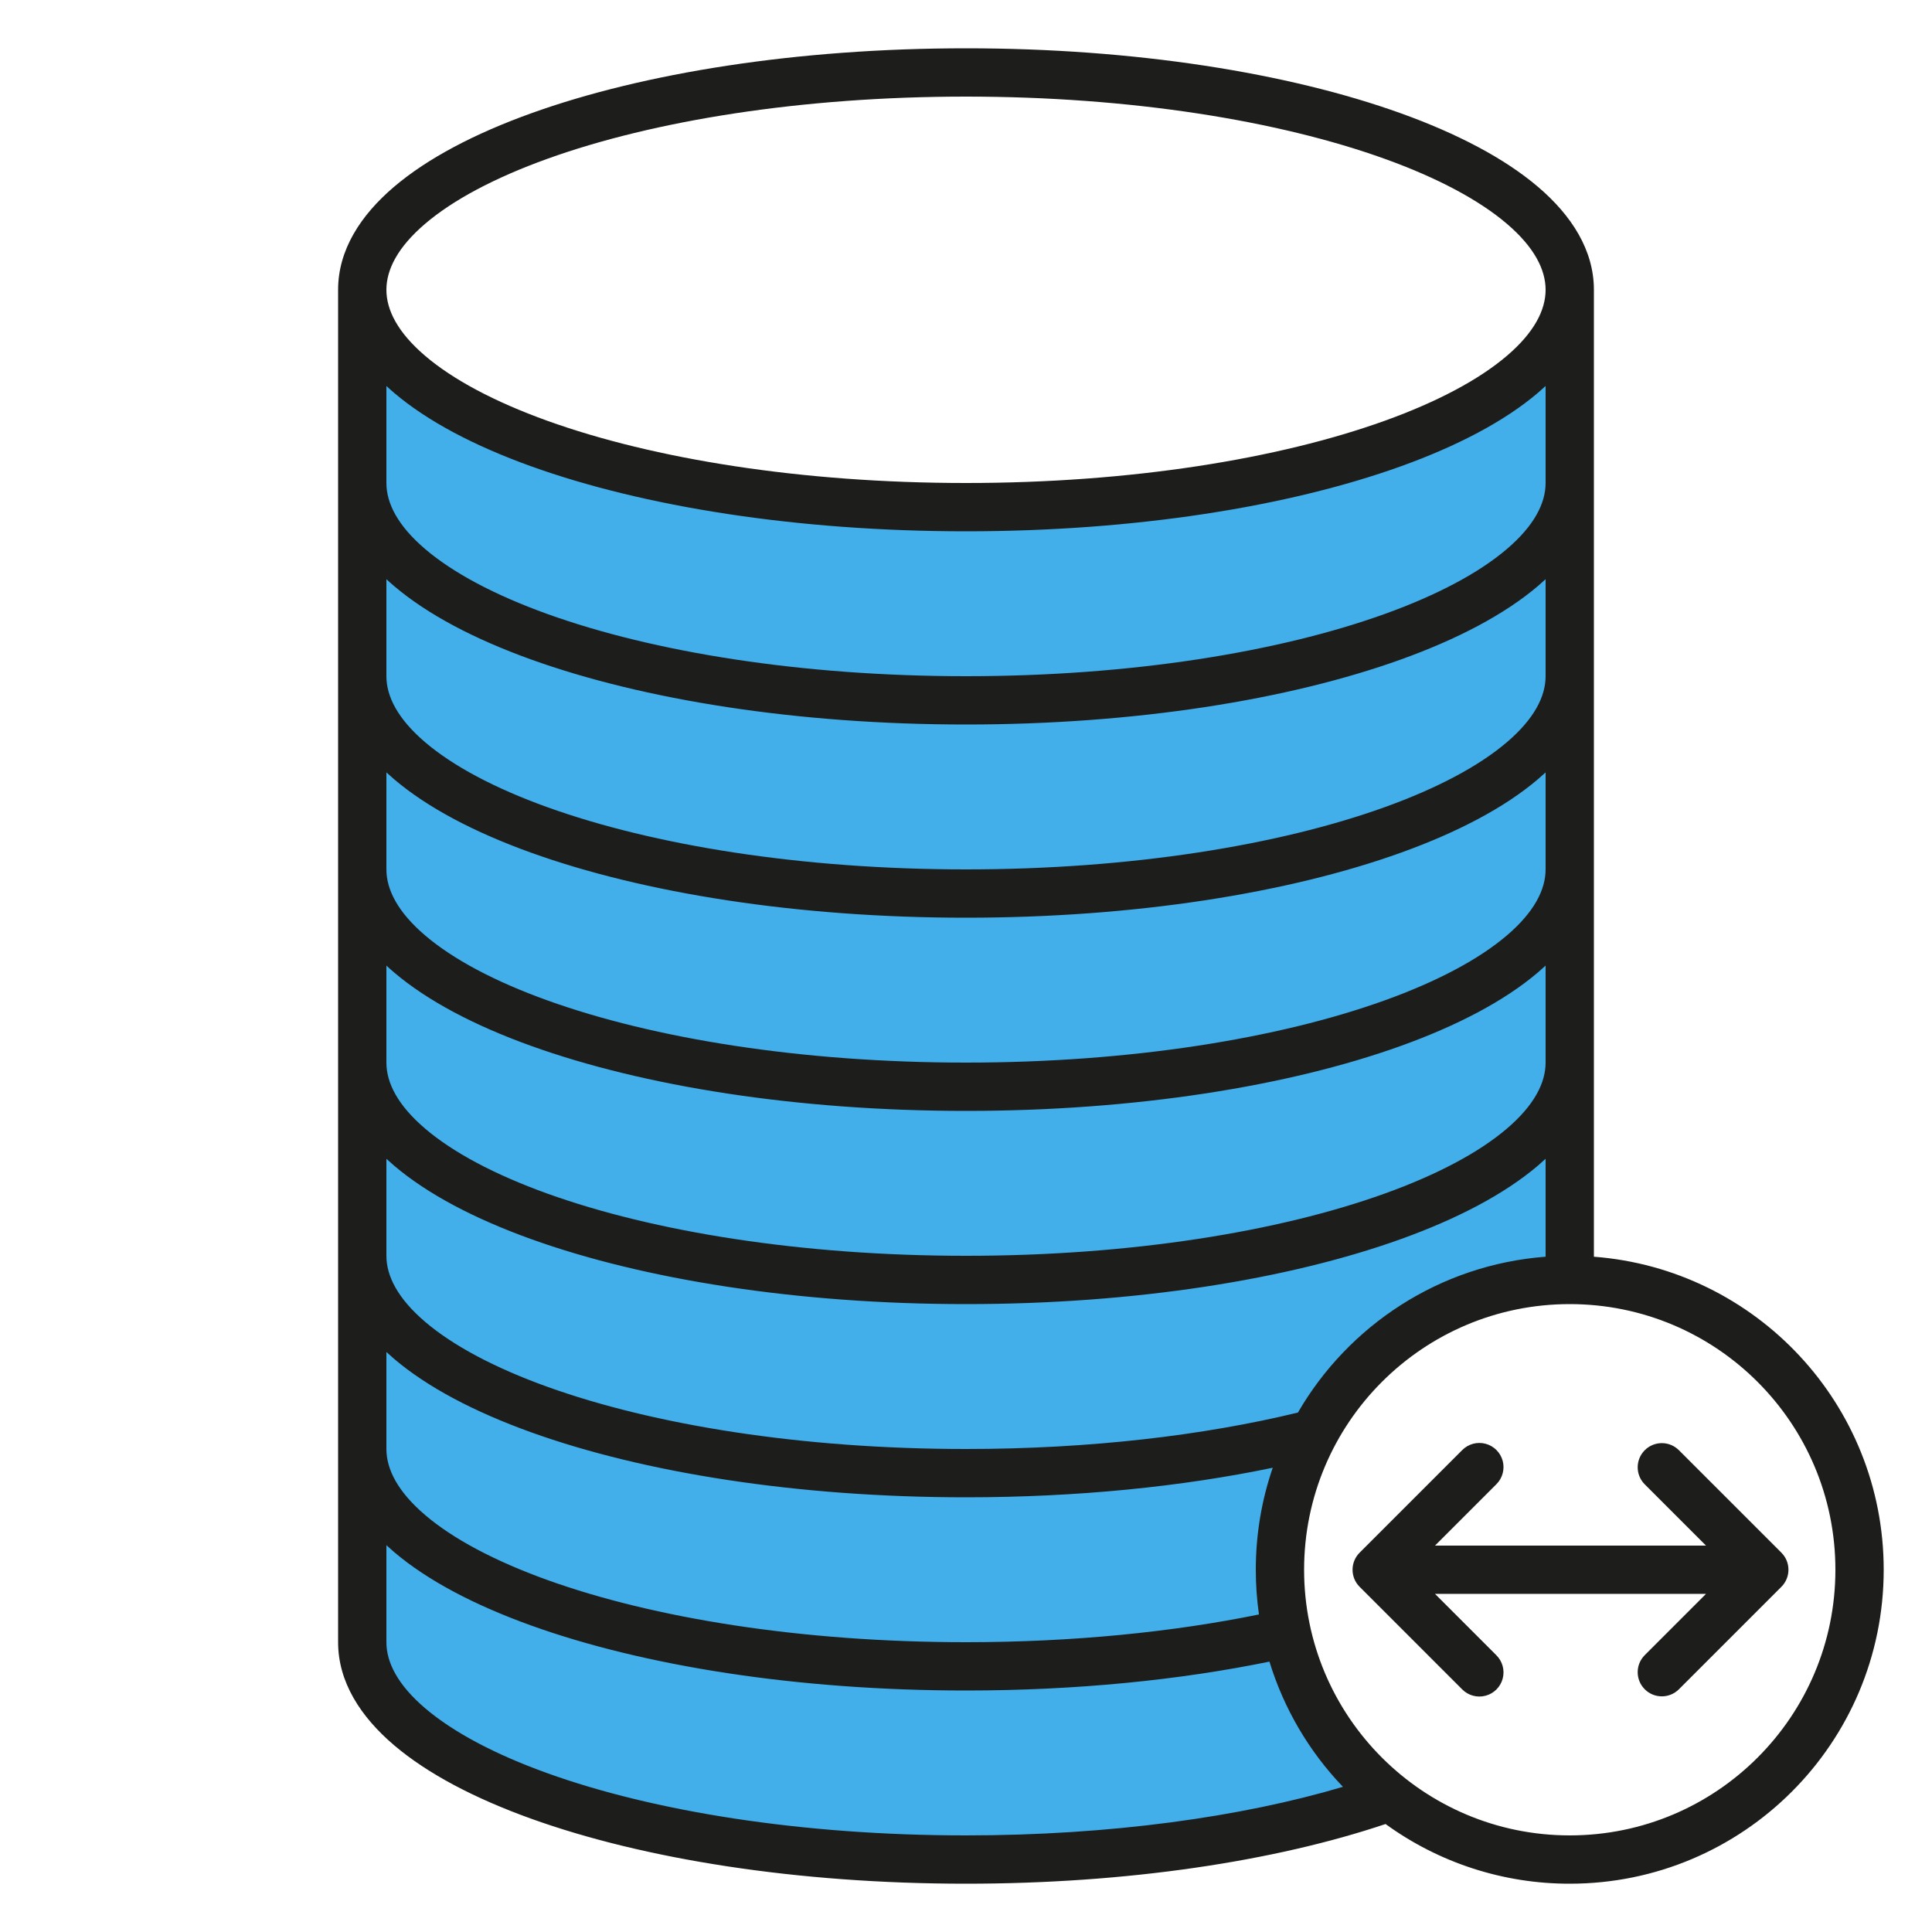
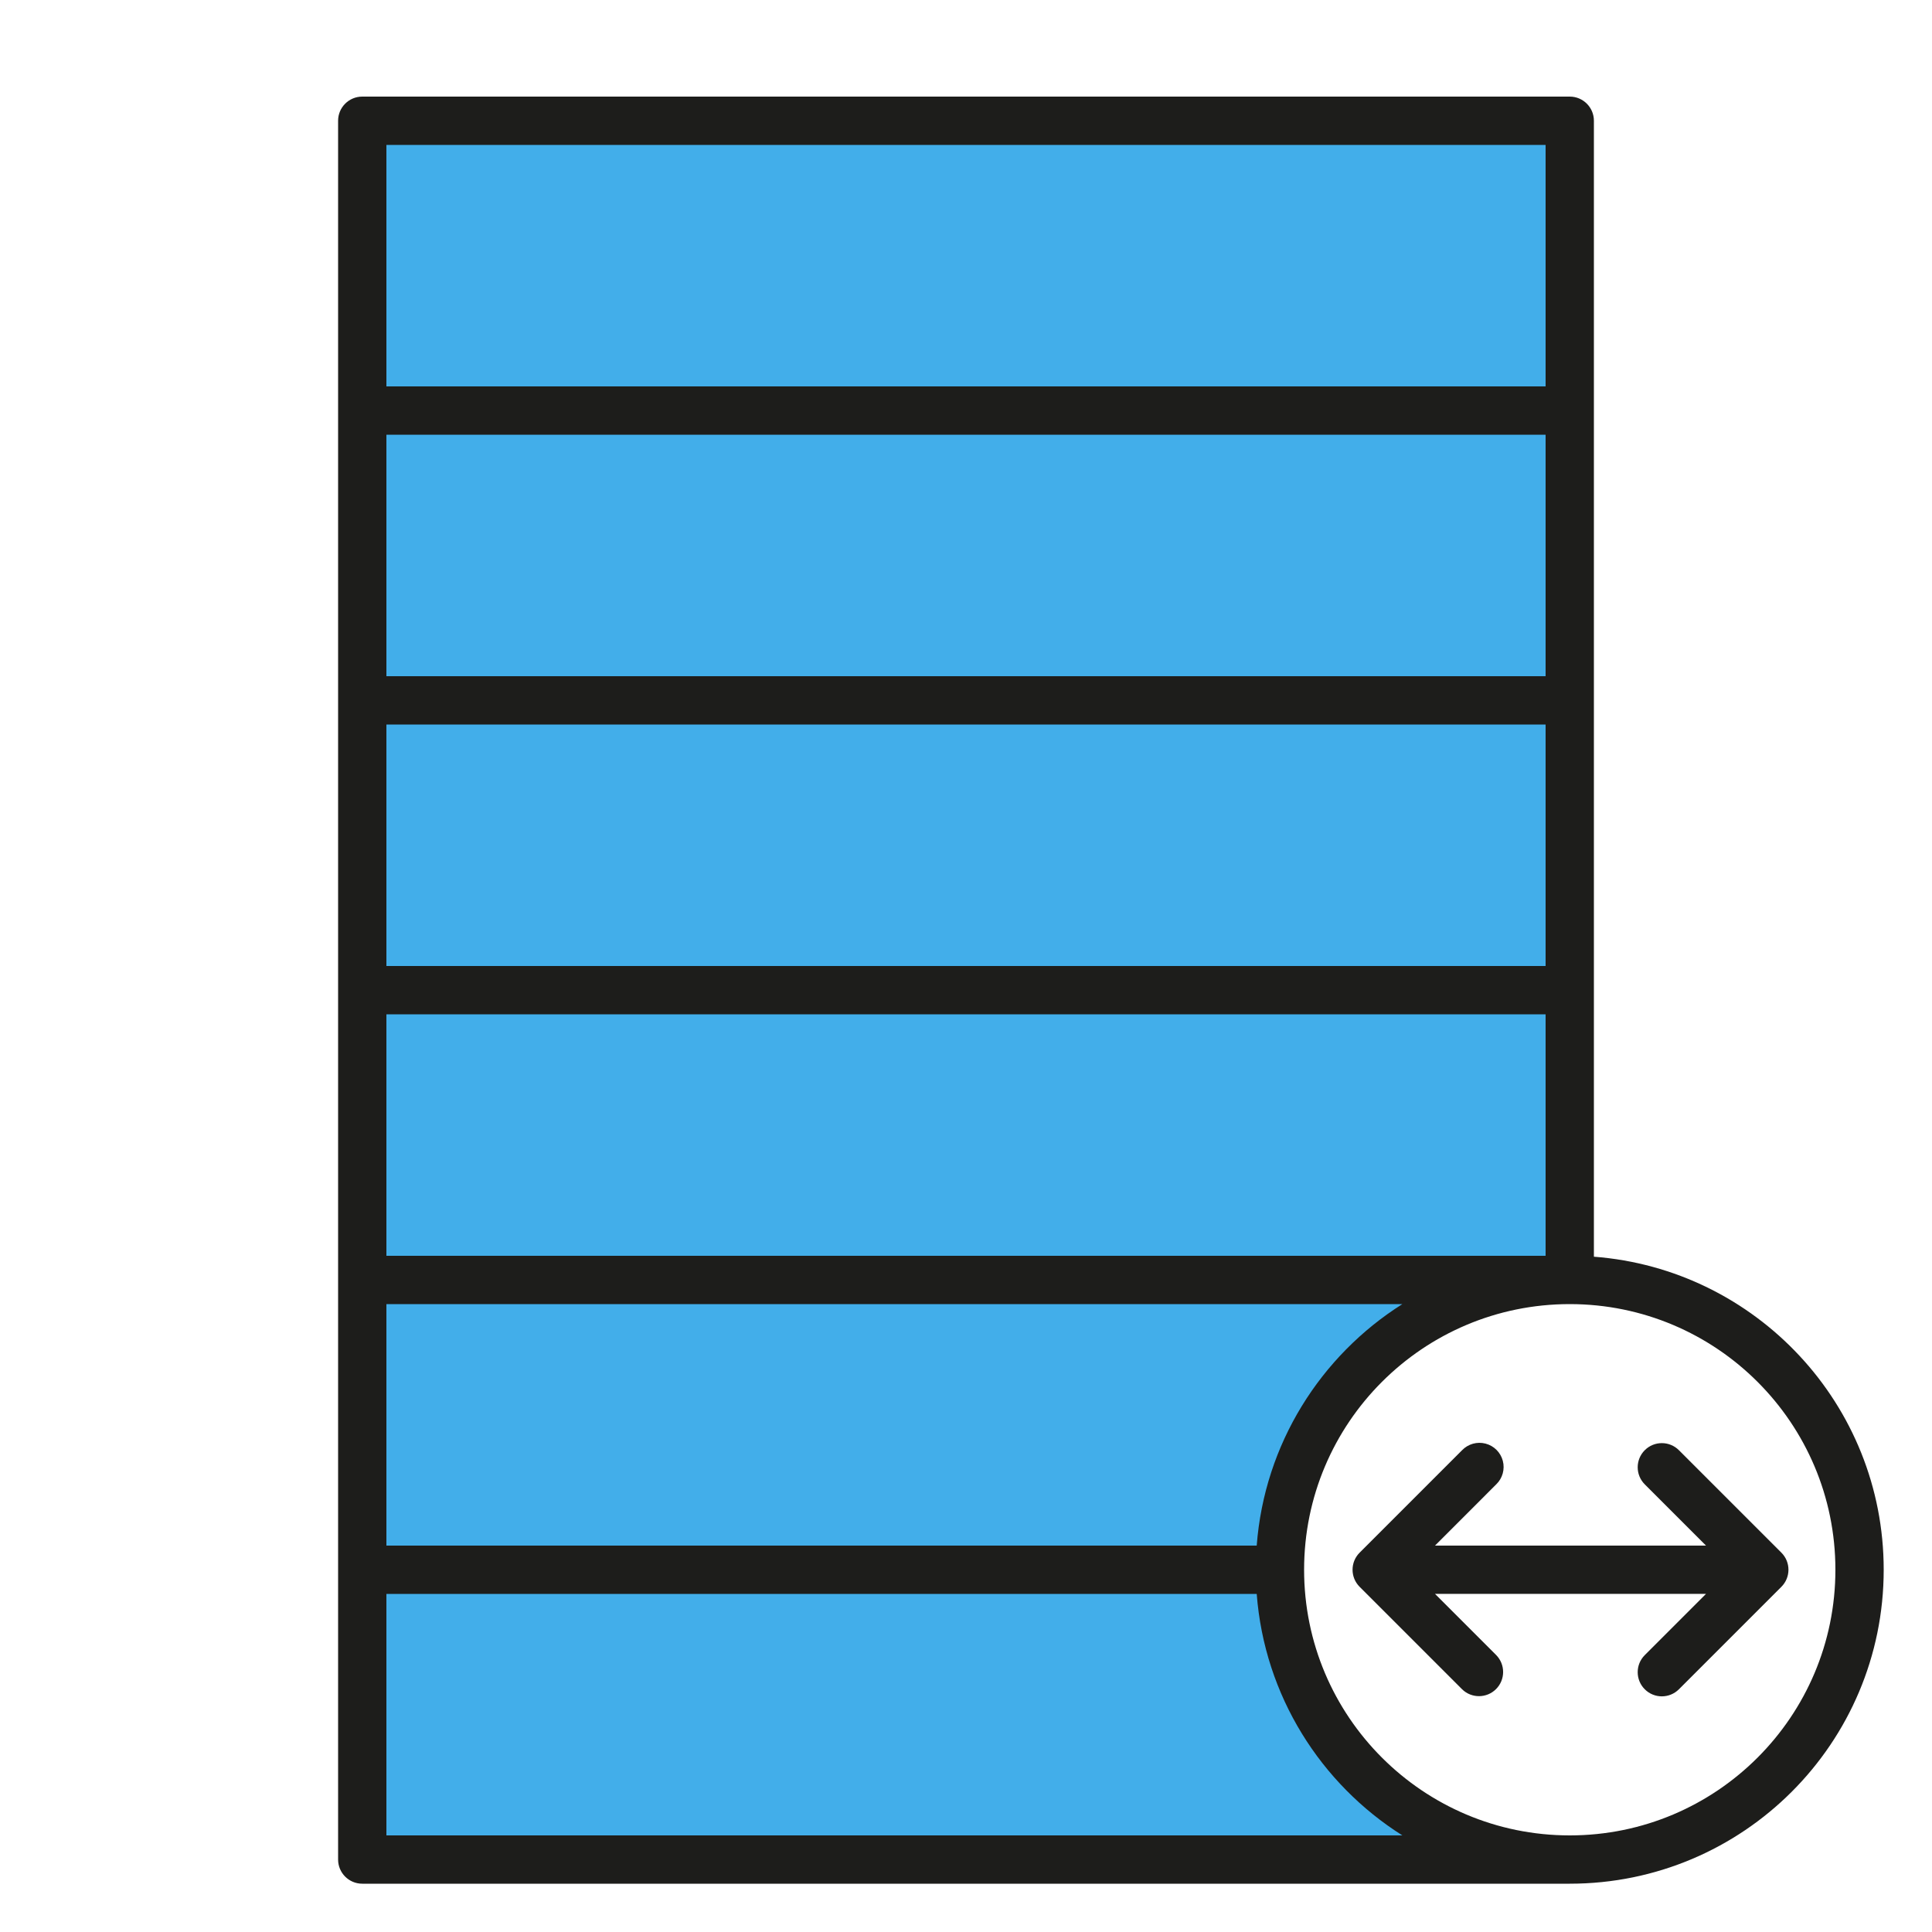
<svg xmlns="http://www.w3.org/2000/svg" fill="none" viewBox="0 0 320 320">
  <g id="funds-switch">
-     <path id="lg-icon-fill-primary" fill="#42aeea" d="M160 84c55.228 0 100-16.118 100-36v164c-26.51 0-48 21.49-48 48 0 15.253 7.114 28.844 18.206 37.636C212.151 304.045 187.358 308 160 308c-55.228 0-100-16.118-100-36V48c0 19.882 44.772 36 100 36" />
+     <path id="lg-icon-fill-primary" fill="#42aeea" d="M260.001 212C233.491 212 212 233.49 212 260s21.49 48 48 48H60.001V19h200z" />
    <g id="Outlines" fill="#1d1d1b">
-       <path d="M247.824 274.141a4 4 0 1 1-5.656 5.657l-16.971-16.971a4 4 0 0 1 0-5.657l16.971-16.97a4 4 0 1 1 5.656 5.657l-10.142 10.142h44.884l-10.142-10.142a4 4 0 0 1 5.657-5.657l16.971 16.97a4 4 0 0 1 0 5.657l-16.971 16.971a4 4 0 0 1-5.657-5.657l10.142-10.142h-44.884z" />
-       <path fill-rule="evenodd" d="M56 48c0-6.592 3.722-12.34 9.266-17.059 5.56-4.732 13.368-8.812 22.668-12.16C106.57 12.072 132.048 8 160 8s53.431 4.072 72.066 10.78c9.3 3.349 17.109 7.43 22.668 12.161C260.278 35.66 264 41.408 264 48v160.152c26.85 2.042 48 24.475 48 51.848 0 28.719-23.281 52-52 52a51.77 51.77 0 0 1-30.508-9.885C211.118 308.288 186.686 312 160 312c-27.952 0-53.431-4.072-72.066-10.781-9.3-3.348-17.109-7.428-22.668-12.16C59.722 284.341 56 278.591 56 272zm8 0c0-3.35 1.874-7.071 6.451-10.967 4.561-3.882 11.397-7.559 20.193-10.725C108.203 19.987 132.723 16 160 16s51.797 3.987 69.356 10.308c8.796 3.166 15.632 6.843 20.193 10.725C254.126 40.93 256 44.65 256 48s-1.874 7.071-6.451 10.967c-4.561 3.882-11.397 7.559-20.193 10.725C211.797 76.013 187.277 80 160 80s-51.797-3.987-69.356-10.308c-8.796-3.166-15.632-6.843-20.193-10.725C65.874 55.07 64 51.35 64 48m158.434 247.956a51.96 51.96 0 0 1-12.173-20.742C195.362 278.273 178.205 280 160 280c-27.952 0-53.431-4.072-72.066-10.781-9.3-3.348-17.109-7.428-22.668-12.16A38 38 0 0 1 64 255.933V272c0 3.35 1.874 7.071 6.451 10.967 4.561 3.882 11.397 7.559 20.193 10.725C108.203 300.013 132.723 304 160 304c23.858 0 45.608-3.05 62.434-8.044m-13.911-28.552A52.4 52.4 0 0 1 208 260c0-5.916.988-11.6 2.807-16.898C195.781 246.23 178.428 248 160 248c-27.952 0-53.431-4.072-72.066-10.781-9.3-3.348-17.109-7.428-22.668-12.16A38 38 0 0 1 64 223.933V240c0 3.35 1.874 7.071 6.451 10.967 4.561 3.882 11.397 7.559 20.193 10.725C108.203 268.013 132.723 272 160 272c17.723 0 34.281-1.683 48.523-4.596m6.456-33.442c8.366-14.435 23.476-24.475 41.02-25.81L256 208v-16.067q-.616.573-1.266 1.126c-5.559 4.732-13.368 8.812-22.668 12.16C213.431 211.928 187.952 216 160 216s-53.431-4.072-72.066-10.781c-9.3-3.348-17.109-7.428-22.668-12.16A38 38 0 0 1 64 191.933V208c0 3.35 1.874 7.071 6.451 10.967 4.561 3.882 11.397 7.559 20.193 10.725C108.203 236.013 132.723 240 160 240c20.471 0 39.39-2.246 54.979-6.038M256 63.933V80c0 3.35-1.874 7.071-6.451 10.967-4.561 3.882-11.397 7.559-20.193 10.725C211.797 108.013 187.277 112 160 112s-51.797-3.987-69.356-10.308c-8.796-3.166-15.632-6.843-20.193-10.725C65.874 87.07 64 83.35 64 80V63.933q.615.573 1.266 1.126c5.56 4.732 13.368 8.812 22.668 12.16C106.57 83.928 132.048 88 160 88s53.431-4.072 72.066-10.78c9.3-3.349 17.109-7.43 22.668-12.161q.65-.553 1.266-1.126M64 112V95.933q.615.573 1.266 1.126c5.56 4.732 13.368 8.812 22.668 12.16C106.57 115.928 132.048 120 160 120s53.431-4.072 72.066-10.781c9.3-3.348 17.109-7.428 22.668-12.16q.65-.553 1.266-1.126V112c0 3.35-1.874 7.071-6.451 10.967-4.561 3.882-11.397 7.559-20.193 10.725C211.797 140.013 187.277 144 160 144s-51.797-3.987-69.356-10.308c-8.796-3.166-15.632-6.843-20.193-10.725C65.874 119.071 64 115.35 64 112m0 15.933V144c0 3.35 1.874 7.071 6.451 10.967 4.561 3.882 11.397 7.559 20.193 10.725C108.203 172.013 132.723 176 160 176s51.797-3.987 69.356-10.308c8.796-3.166 15.632-6.843 20.193-10.725C254.126 151.071 256 147.35 256 144v-16.067q-.616.573-1.266 1.126c-5.559 4.732-13.368 8.812-22.668 12.16C213.431 147.928 187.952 152 160 152s-53.431-4.072-72.066-10.781c-9.3-3.348-17.109-7.428-22.668-12.16A38 38 0 0 1 64 127.933M64 176v-16.067q.615.573 1.266 1.126c5.56 4.732 13.368 8.812 22.668 12.16C106.57 179.928 132.048 184 160 184s53.431-4.072 72.066-10.781c9.3-3.348 17.109-7.428 22.668-12.16a38 38 0 0 0 1.266-1.126V176c0 3.35-1.874 7.071-6.451 10.967-4.561 3.882-11.397 7.559-20.193 10.725C211.797 204.013 187.277 208 160 208s-51.797-3.987-69.356-10.308c-8.796-3.166-15.632-6.843-20.193-10.725C65.874 183.071 64 179.35 64 176m196 128c24.301 0 44-19.699 44-44s-19.699-44-44-44-44 19.699-44 44 19.699 44 44 44" clip-rule="evenodd" />
+       <path d="M272.425 240.199a4 4 0 0 1 5.657 0l16.971 16.97a4 4 0 0 1 0 5.657l-16.971 16.971a4 4 0 0 1-5.657-5.657l10.141-10.142h-44.883l10.141 10.142a4 4 0 0 1-5.656 5.657l-16.971-16.971a4 4 0 0 1 0-5.657l16.971-16.97a4 4 0 1 1 5.656 5.656l-10.142 10.143h44.885l-10.142-10.143a4 4 0 0 1 0-5.656" />
+       <path fill-rule="evenodd" d="M260 16a4 4 0 0 1 4 4v188.15c26.85 2.043 48 24.477 48 51.85 0 28.719-23.281 52-52 52H60a4 4 0 0 1-4-4V20a4 4 0 0 1 4-4zM64 264v40h168.276c-13.527-8.541-22.843-23.148-24.125-40zm196-48c-24.301 0-44 19.699-44 44s19.699 44 44 44 44-19.699 44-44-19.699-44-44-44m-196 0v40h144.151c1.282-16.852 10.598-31.459 24.125-40zm0-8h192v-40H64zm0-48h192v-40H64zm0-48h192V72H64zm0-48h192V24H64z" clip-rule="evenodd" />
    </g>
  </g>
</svg>
